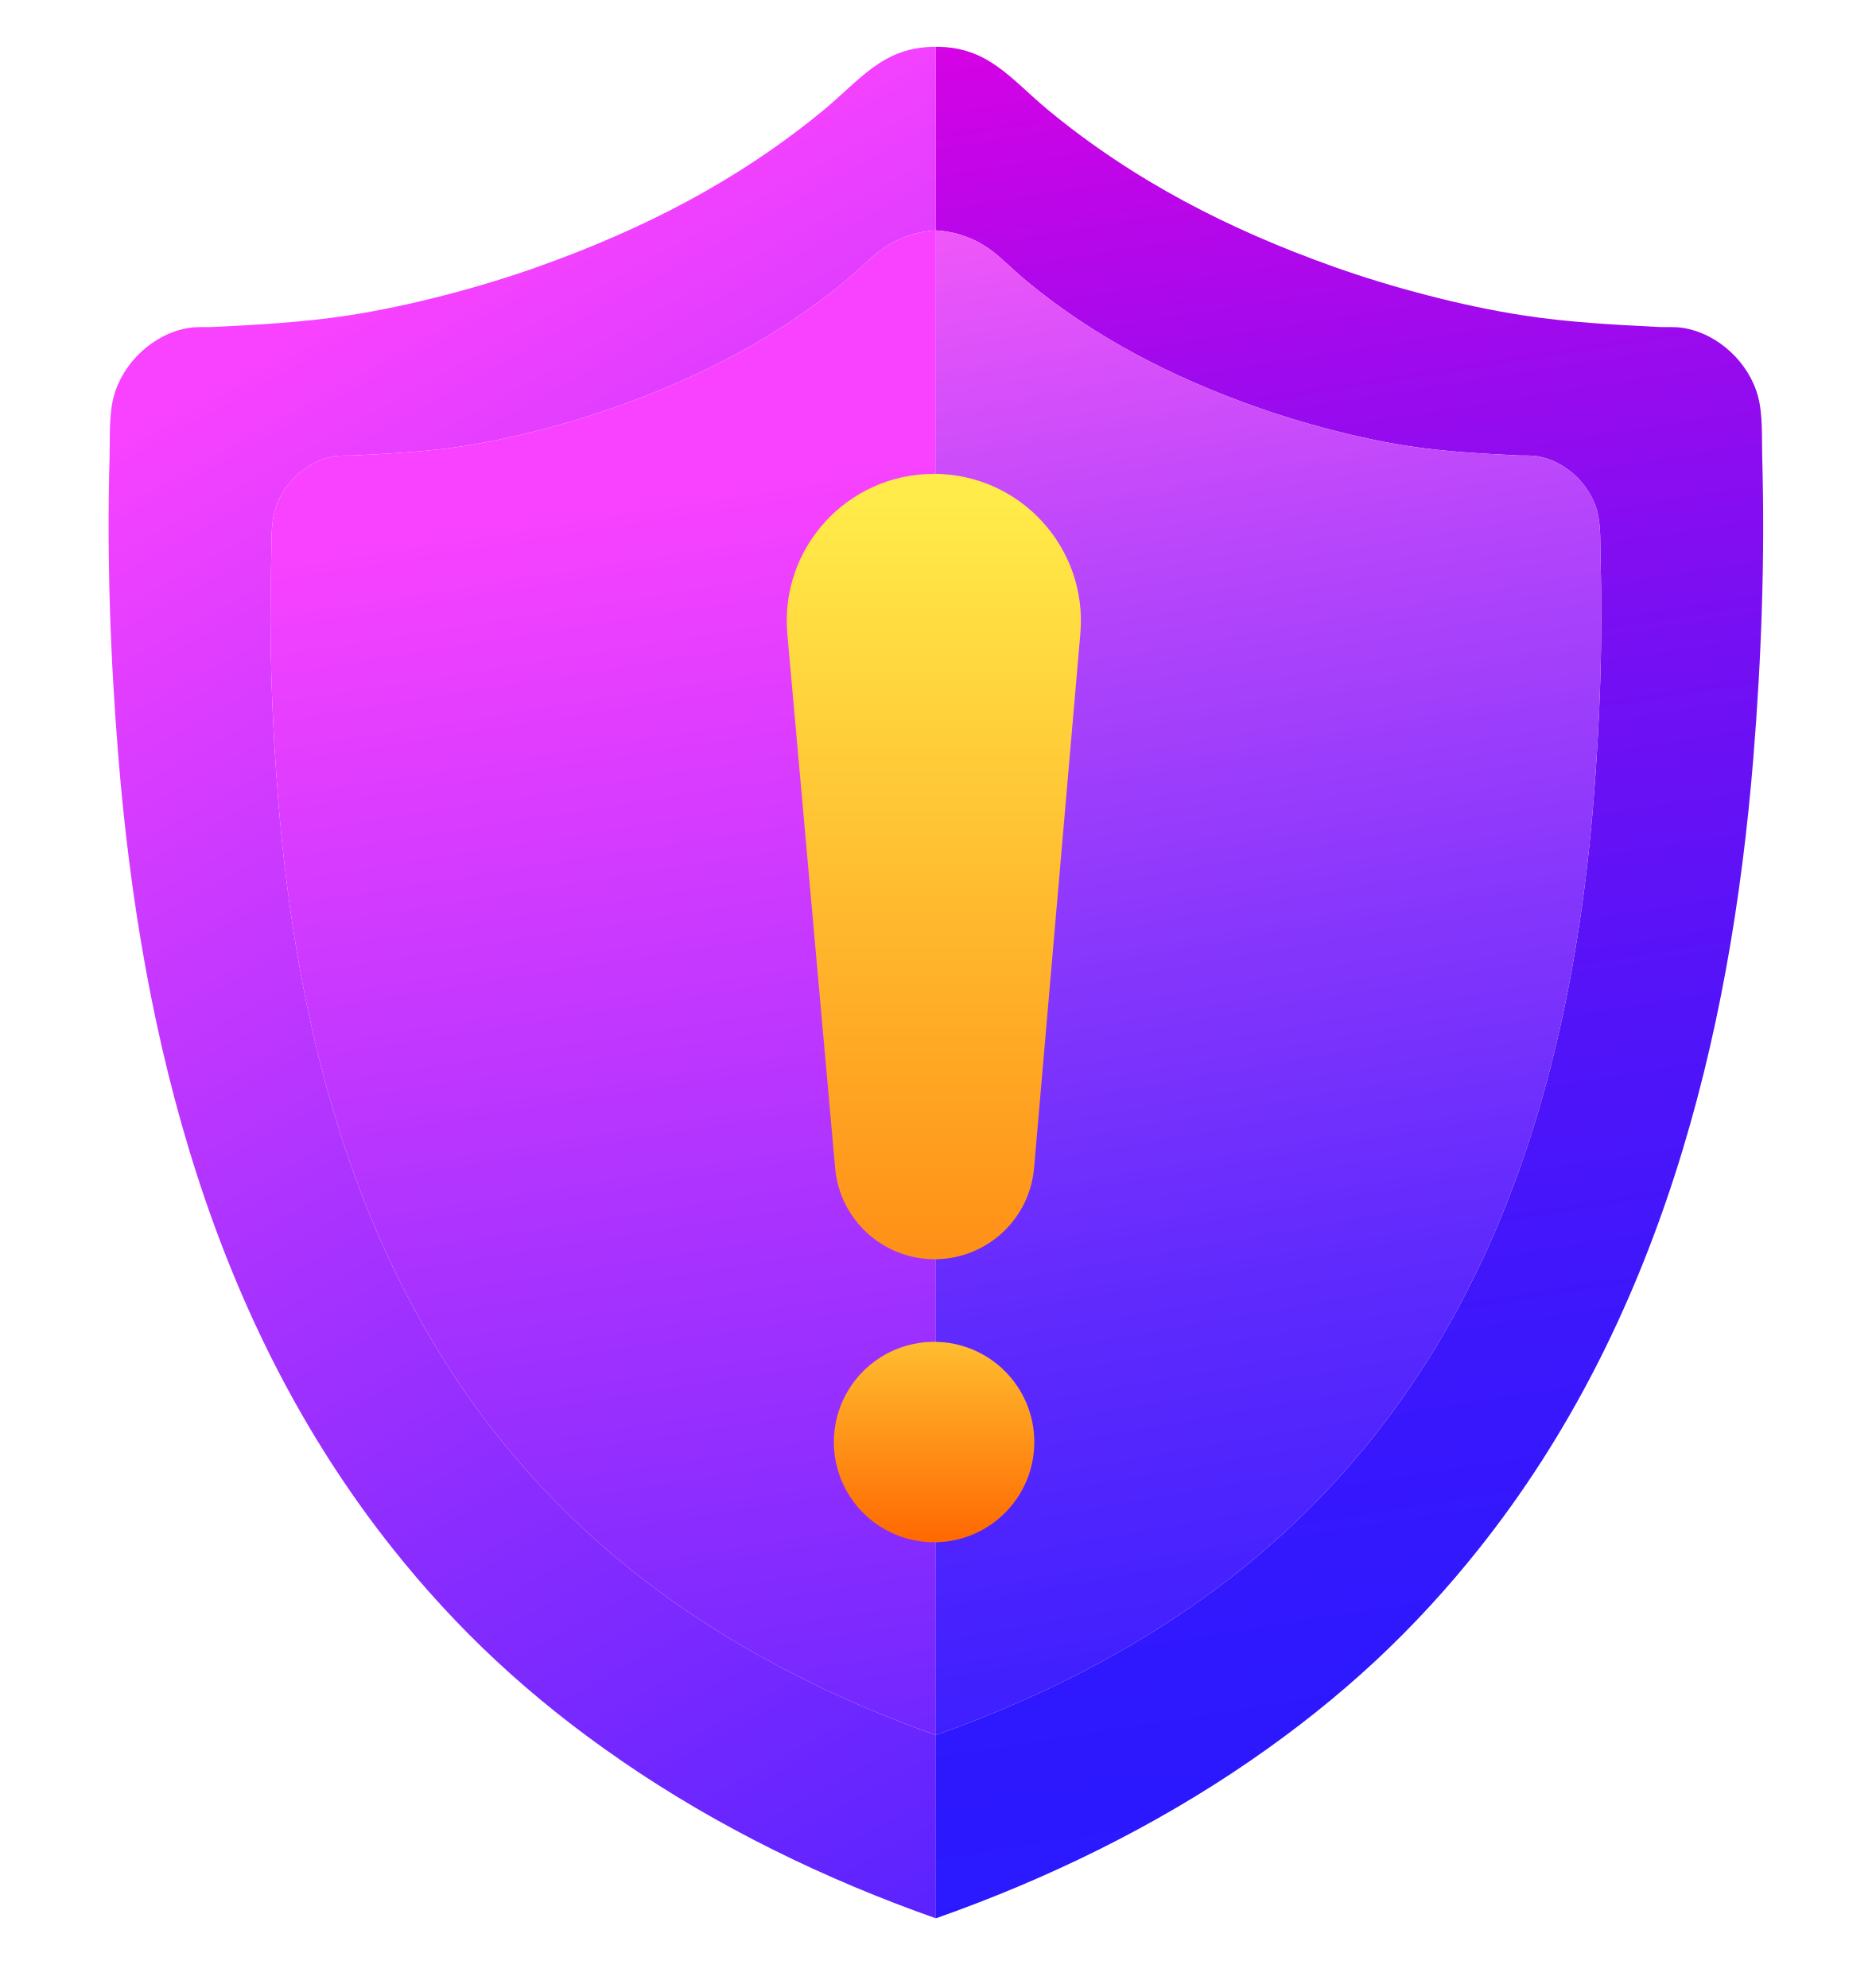
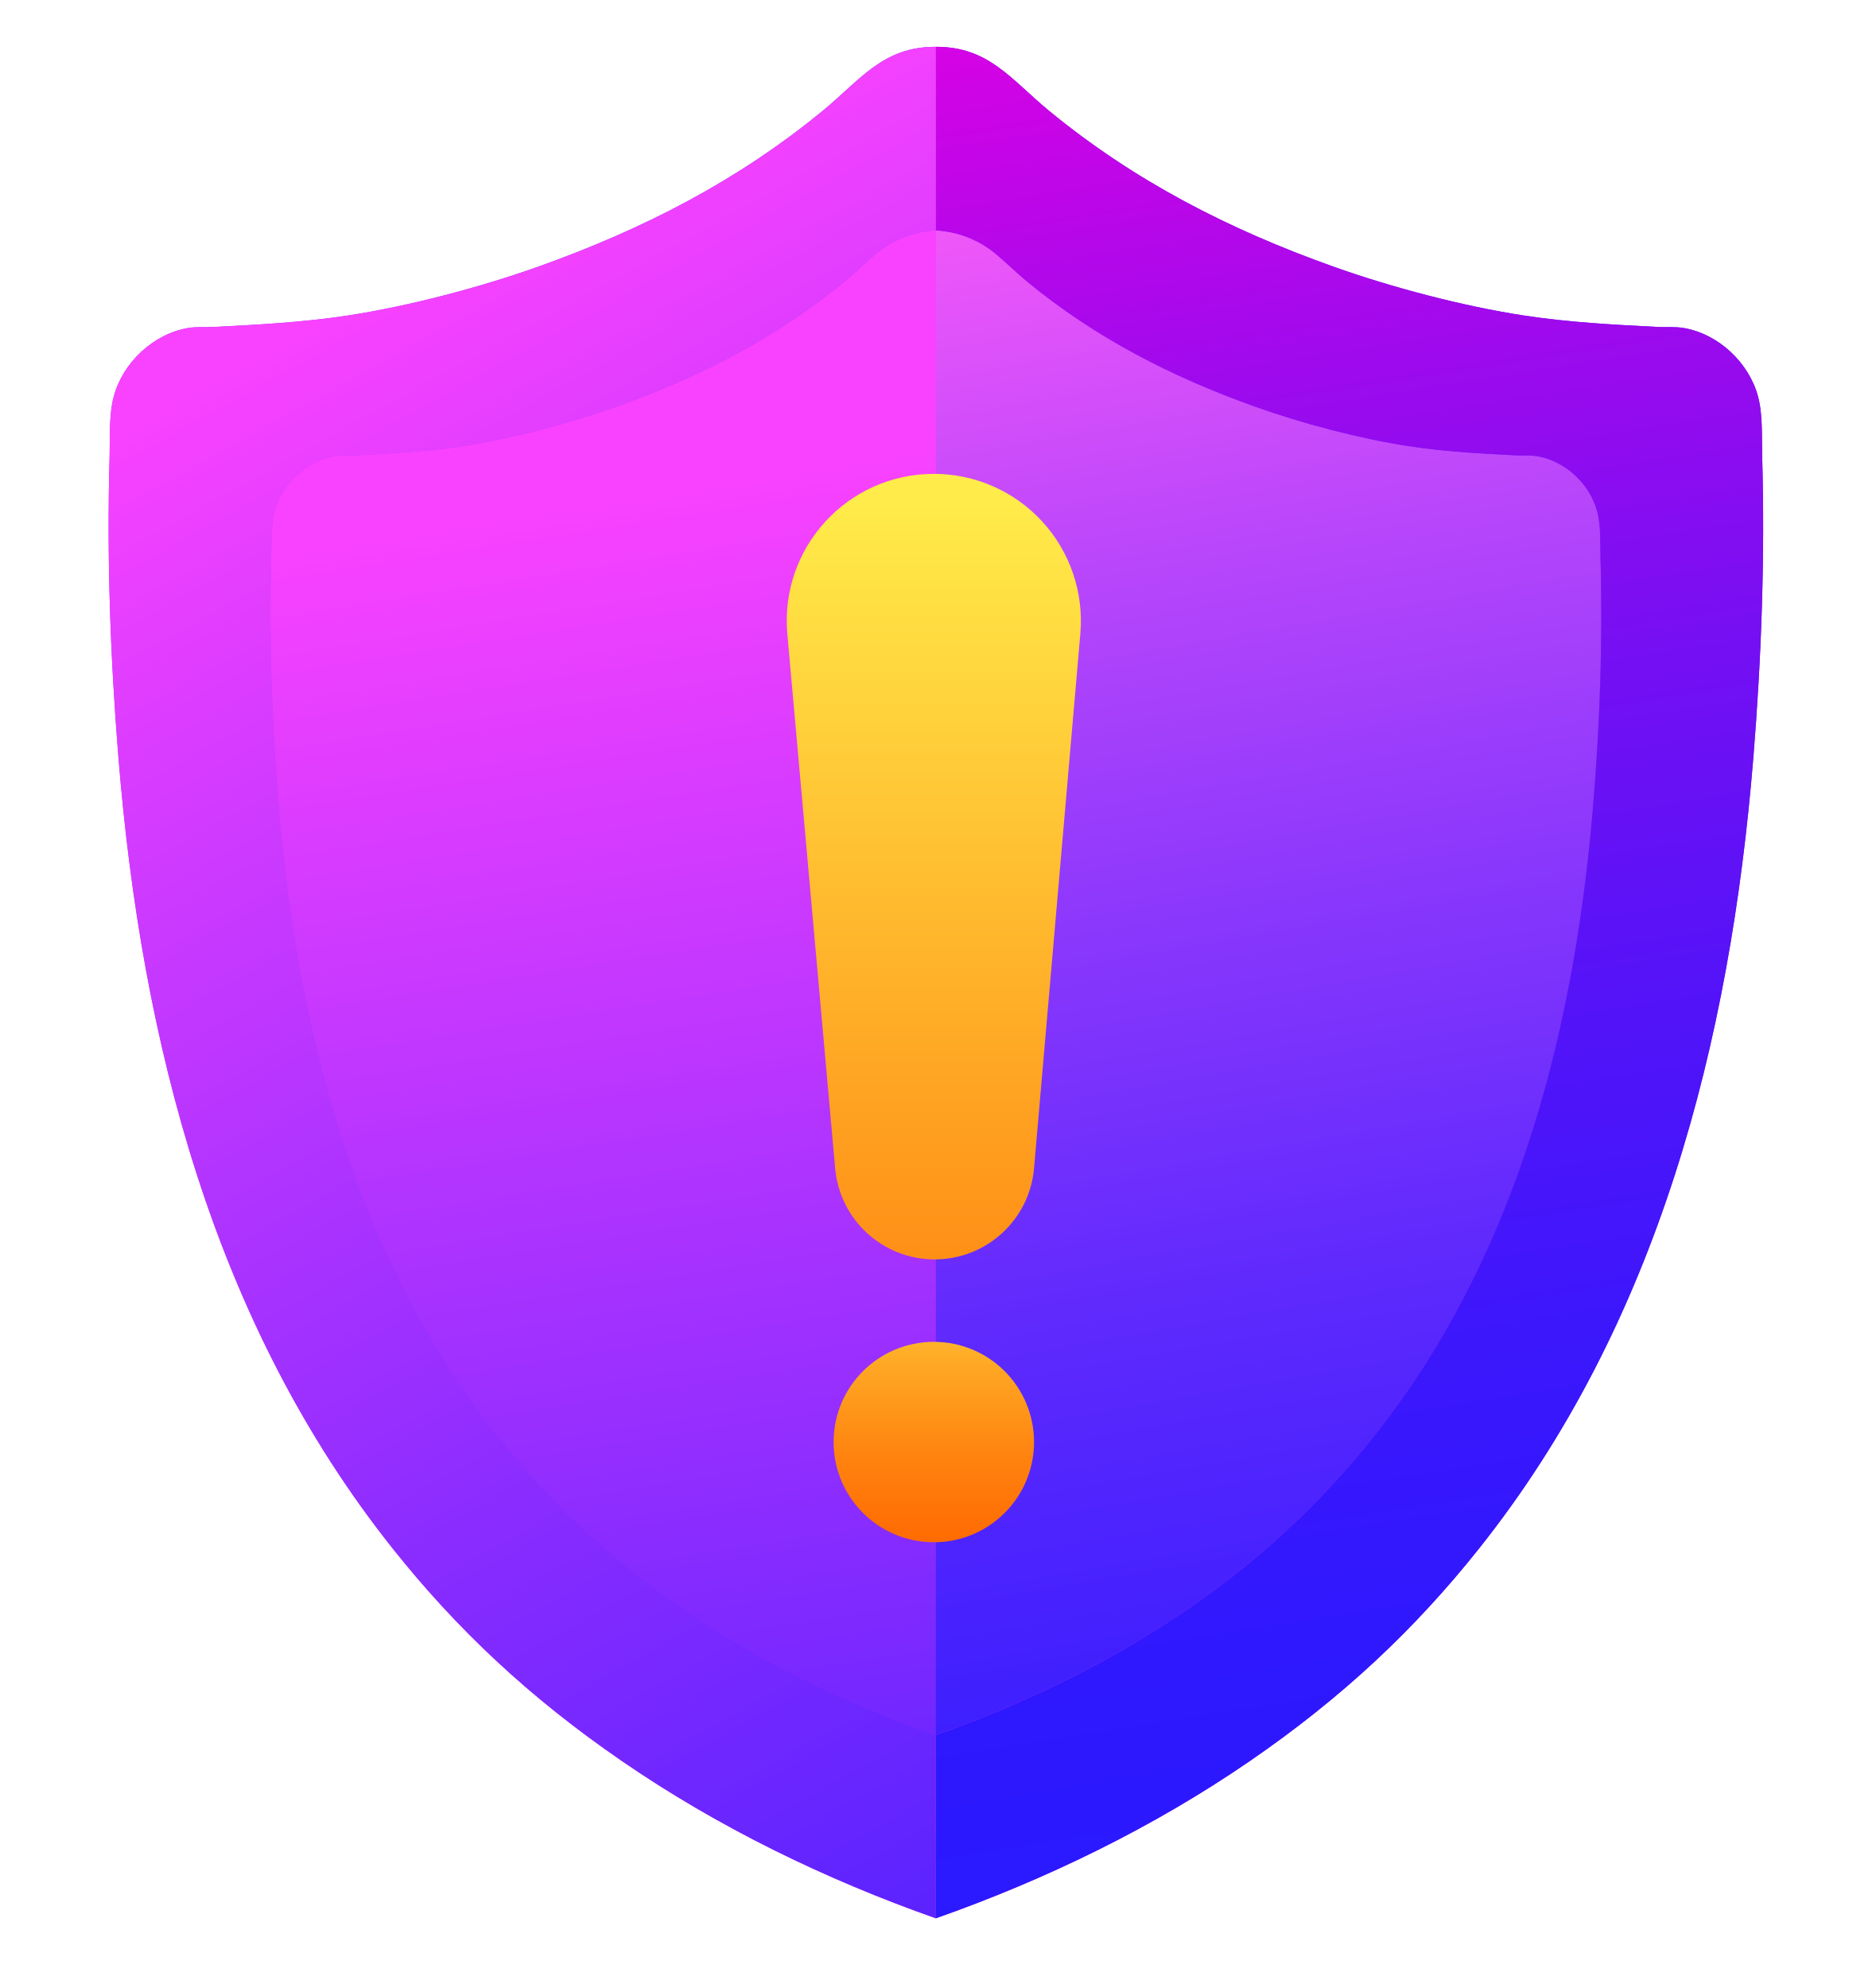
<svg xmlns="http://www.w3.org/2000/svg" width="100" height="106" fill="none">
-   <path fill="url(#a)" d="M49.898 12.284a5.454 5.454 0 0 1 3.164 1.228c.584.481 1.13 1.031 1.71 1.51 3.63 2.981 7.663 5.061 12.17 6.668 2.49.888 5.536 1.693 8.15 2.095 1.92.296 3.873.4 5.806.497.383.02.705-.02 1.095.048 1.482.263 2.776 1.486 3.164 2.931.21.784.156 1.75.178 2.565.122 4.31-.03 8.626-.378 12.914-1.435 17.637-7.124 33.09-21.597 43.032-4.096 2.814-8.773 5.09-13.462 6.74v9.772c5.876-2.068 11.597-4.85 16.727-8.375 4.962-3.408 8.817-7.048 12.221-11.324 9.572-12.024 13.406-27.05 14.638-42.194.433-5.334.622-10.7.47-16.062-.028-1.013.04-2.214-.222-3.189-.482-1.798-2.09-3.318-3.934-3.646-.485-.086-.886-.035-1.362-.059-2.404-.12-4.834-.25-7.222-.618-3.25-.5-7.04-1.5-10.137-2.606-5.596-1.996-10.615-4.58-15.133-8.293-2.035-1.672-3.218-3.432-6.046-3.422v9.788Z" />
-   <path fill="url(#b)" d="M49.899 12.285a5.454 5.454 0 0 0-3.164 1.228c-.584.481-1.128 1.031-1.71 1.51-3.63 2.981-7.663 5.061-12.168 6.668-2.49.888-5.537 1.693-8.151 2.095-1.92.296-3.873.4-5.807.497-.383.02-.704-.02-1.095.048-1.482.263-2.775 1.486-3.163 2.931-.21.784-.156 1.75-.18 2.565-.12 4.31.03 8.626.38 12.914 1.434 17.637 7.123 33.09 21.596 43.032 4.097 2.814 8.773 5.09 13.462 6.74v9.772c-5.876-2.068-11.597-4.85-16.726-8.375-4.962-3.408-8.817-7.048-12.222-11.324C11.38 70.561 7.546 55.536 6.314 40.391c-.434-5.334-.623-10.7-.471-16.062.028-1.013-.04-2.214.222-3.189.483-1.798 2.091-3.318 3.934-3.646.486-.086.886-.035 1.362-.059 2.405-.12 4.835-.25 7.222-.618 3.25-.5 7.04-1.5 10.137-2.606 5.596-1.996 10.615-4.58 15.133-8.293 2.036-1.672 3.218-3.432 6.046-3.422v9.789Z" />
-   <path fill="url(#c)" d="M49.898 92.512c-4.689-1.649-9.365-3.925-13.462-6.739C21.963 75.831 16.275 60.38 14.84 42.741c-.348-4.288-.5-8.604-.379-12.914.023-.815-.03-1.78.18-2.564.387-1.446 1.68-2.669 3.163-2.932.39-.069.712-.028 1.095-.047 1.933-.098 3.887-.202 5.806-.497 2.614-.403 5.66-1.208 8.151-2.096 4.506-1.607 8.539-3.686 12.168-6.668.582-.478 1.127-1.029 1.71-1.51a5.453 5.453 0 0 1 3.164-1.228v80.227Z" />
-   <path fill="url(#d)" d="M49.898 12.285a5.454 5.454 0 0 1 3.164 1.23c.584.48 1.128 1.03 1.71 1.508 3.63 2.982 7.663 5.061 12.17 6.668 2.49.888 5.536 1.693 8.15 2.096 1.92.295 3.873.4 5.806.497.383.02.705-.022 1.095.047 1.482.264 2.776 1.486 3.164 2.932.21.783.156 1.75.178 2.564.122 4.31-.03 8.626-.378 12.914-1.435 17.638-7.124 33.09-21.597 43.032-4.096 2.814-8.773 5.09-13.462 6.74V12.284Z" />
-   <path fill="url(#e)" d="M41.977 33.807c-.41-4.59 3.203-8.541 7.81-8.541 4.598 0 8.21 3.937 7.813 8.517l-2.467 28.494a5.323 5.323 0 0 1-10.605.015l-2.55-28.485Z" />
-   <path fill="url(#f)" d="M49.802 82.233a5.343 5.343 0 1 0 0-10.686 5.343 5.343 0 0 0 0 10.686Z" />
+   <path fill="url(#a)" d="M93.954 24.33c-.028-1.014.04-2.215-.222-3.19-.482-1.798-2.09-3.318-3.934-3.646-.485-.086-.886-.035-1.362-.059-2.404-.12-4.834-.25-7.222-.618-3.25-.5-7.04-1.5-10.137-2.606-5.596-1.996-10.615-4.58-15.133-8.293-2.035-1.672-3.218-3.43-6.045-3.422-2.828-.01-4.01 1.75-6.046 3.421-4.518 3.713-9.537 6.297-15.133 8.293-3.097 1.105-6.887 2.106-10.137 2.606-2.387.368-4.817.497-7.222.618-.476.024-.876-.027-1.362.06-1.843.327-3.451 1.847-3.934 3.645-.262.975-.194 2.176-.222 3.19-.152 5.361.037 10.727.471 16.061C7.546 55.535 11.38 70.56 20.95 82.585c3.405 4.276 7.26 7.916 12.222 11.324 5.129 3.524 10.849 6.307 16.725 8.375 5.876-2.068 11.596-4.85 16.726-8.375 4.962-3.408 8.817-7.048 12.22-11.324 9.573-12.024 13.407-27.05 14.639-42.194.433-5.334.623-10.7.47-16.062Z" />
+   <path fill="url(#b)" d="M85.335 29.827c-.022-.815.032-1.78-.178-2.564-.388-1.446-1.682-2.668-3.164-2.932-.39-.069-.712-.028-1.095-.047-1.933-.098-3.887-.202-5.807-.497-2.613-.403-5.66-1.208-8.15-2.096-4.506-1.607-8.539-3.686-12.169-6.668-.582-.479-1.126-1.029-1.71-1.509a5.453 5.453 0 0 0-3.164-1.229 5.455 5.455 0 0 0-3.164 1.228c-.583.481-1.128 1.032-1.71 1.51-3.629 2.982-7.662 5.061-12.168 6.668-2.491.888-5.537 1.693-8.151 2.096-1.919.295-3.873.4-5.806.497-.383.02-.705-.022-1.095.047-1.483.263-2.776 1.486-3.163 2.932-.21.784-.157 1.75-.18 2.564-.121 4.31.031 8.626.379 12.914 1.435 17.64 7.123 33.09 21.596 43.032 4.097 2.814 8.773 5.09 13.462 6.74 4.689-1.65 9.366-3.926 13.462-6.74 14.473-9.942 20.162-25.394 21.597-43.032.348-4.288.5-8.604.378-12.914Z" />
+   <path fill="url(#c)" d="M49.898 92.512c-4.689-1.649-9.365-3.925-13.462-6.739C21.963 75.831 16.275 60.38 14.84 42.741c-.348-4.288-.5-8.604-.379-12.914.023-.815-.03-1.78.18-2.564.387-1.446 1.68-2.669 3.163-2.932.39-.069.712-.028 1.095-.047 1.933-.098 3.887-.202 5.806-.497 2.614-.403 5.66-1.208 8.151-2.096 4.506-1.607 8.539-3.686 12.168-6.668.582-.478 1.127-1.029 1.71-1.51a5.455 5.455 0 0 1 3.164-1.228v80.227Z" />
+   <path fill="url(#d)" d="M41.977 33.807c-.41-4.59 3.203-8.541 7.81-8.541a7.837 7.837 0 0 1 7.813 8.517l-2.467 28.494a5.322 5.322 0 0 1-10.605.015l-2.55-28.485Z" />
+   <path fill="url(#e)" d="M49.788 82.233a5.343 5.343 0 1 0 0-10.686 5.343 5.343 0 0 0 0 10.686Z" />
+   <path fill="url(#f)" d="M49.898 12.284a5.455 5.455 0 0 1 3.164 1.228c.584.481 1.13 1.031 1.71 1.51 3.63 2.981 7.663 5.061 12.17 6.668 2.49.888 5.536 1.693 8.15 2.095 1.92.296 3.873.4 5.806.497.383.02.705-.02 1.095.048 1.482.263 2.776 1.486 3.164 2.931.21.784.156 1.75.178 2.565.122 4.31-.03 8.626-.378 12.914-1.435 17.637-7.124 33.09-21.597 43.032-4.096 2.814-8.773 5.09-13.462 6.74v9.772c5.876-2.068 11.597-4.85 16.727-8.375 4.962-3.408 8.817-7.048 12.221-11.324 9.572-12.024 13.406-27.05 14.638-42.194.433-5.334.622-10.7.47-16.062-.028-1.013.04-2.214-.222-3.189-.482-1.798-2.09-3.318-3.934-3.646-.485-.086-.886-.035-1.362-.059-2.404-.12-4.834-.25-7.222-.618-3.25-.5-7.04-1.5-10.137-2.606-5.596-1.996-10.615-4.58-15.133-8.293-2.035-1.672-3.218-3.432-6.046-3.422v9.788Z" />
+   <path fill="url(#g)" d="M49.899 12.285a5.455 5.455 0 0 0-3.164 1.228c-.584.481-1.128 1.031-1.71 1.51-3.63 2.981-7.663 5.061-12.168 6.668-2.49.888-5.537 1.693-8.151 2.095-1.92.296-3.873.4-5.807.497-.383.02-.704-.02-1.095.048-1.482.263-2.775 1.486-3.163 2.931-.21.784-.156 1.75-.18 2.565-.12 4.31.03 8.626.38 12.914 1.434 17.637 7.123 33.09 21.596 43.032 4.097 2.814 8.773 5.09 13.462 6.74v9.772c-5.876-2.068-11.597-4.85-16.726-8.375-4.962-3.408-8.817-7.048-12.222-11.324C11.38 70.561 7.546 55.536 6.314 40.391c-.434-5.334-.623-10.7-.471-16.062.028-1.013-.04-2.214.222-3.189.483-1.798 2.091-3.318 3.934-3.646.486-.086.886-.035 1.362-.059 2.405-.12 4.835-.25 7.222-.618 3.25-.5 7.04-1.5 10.137-2.606 5.596-1.996 10.615-4.58 15.133-8.293 2.036-1.672 3.218-3.432 6.046-3.422v9.789Z" />
  <defs>
-     <linearGradient id="a" x1="61.046" x2="84.495" y1="-6.275" y2="141.586" gradientUnits="userSpaceOnUse">
+     <linearGradient id="a" x1="19.359" x2="89.191" y1="94.195" y2="-31.786" gradientUnits="userSpaceOnUse">
+       <stop offset=".067" stop-color="#F942FF" />
+       <stop offset=".217" stop-color="#D03AFF" />
+       <stop offset=".496" stop-color="#892CFF" />
+       <stop offset=".729" stop-color="#52F" />
+       <stop offset=".904" stop-color="#351BFF" />
+       <stop offset="1" stop-color="#2919FF" />
+     </linearGradient>
+     <linearGradient id="b" x1="44.94" x2="65.791" y1="7.486" y2="125.737" gradientUnits="userSpaceOnUse">
+       <stop offset=".046" stop-color="#F057F9" />
+       <stop offset=".209" stop-color="#B846FB" />
+       <stop offset=".381" stop-color="#8636FC" />
+       <stop offset=".542" stop-color="#5D29FD" />
+       <stop offset=".688" stop-color="#4120FE" />
+       <stop offset=".815" stop-color="#2F1BFF" />
+       <stop offset=".908" stop-color="#2919FF" />
+     </linearGradient>
+     <linearGradient id="c" x1="29.427" x2="48.287" y1="9.871" y2="128.79" gradientUnits="userSpaceOnUse">
+       <stop offset=".139" stop-color="#F942FF" />
+       <stop offset="1" stop-color="#2919FF" />
+     </linearGradient>
+     <linearGradient id="d" x1="49.787" x2="49.787" y1="17.987" y2="95.455" gradientUnits="userSpaceOnUse">
+       <stop offset=".114" stop-color="#FFEB49" />
+       <stop offset=".87" stop-color="#F60" />
+       <stop offset="1" stop-color="#FB2872" />
+     </linearGradient>
+     <linearGradient id="e" x1="49.788" x2="49.788" y1="65.666" y2="91.691" gradientUnits="userSpaceOnUse">
+       <stop stop-color="#FFEB49" />
+       <stop offset=".062" stop-color="#FFDA40" />
+       <stop offset=".272" stop-color="#FFA824" />
+       <stop offset=".456" stop-color="#FF8410" />
+       <stop offset=".605" stop-color="#FF6E04" />
+       <stop offset=".7" stop-color="#F60" />
+       <stop offset="1" stop-color="#FB2872" />
+     </linearGradient>
+     <linearGradient id="f" x1="61.046" x2="84.495" y1="-6.275" y2="141.586" gradientUnits="userSpaceOnUse">
      <stop stop-color="#EA00E1" />
      <stop offset=".052" stop-color="#D303E5" />
      <stop offset=".177" stop-color="#9F0AED" />
      <stop offset=".301" stop-color="#750FF3" />
      <stop offset=".42" stop-color="#5413F8" />
      <stop offset=".534" stop-color="#3C17FC" />
      <stop offset=".639" stop-color="#2E18FE" />
      <stop offset=".729" stop-color="#2919FF" />
    </linearGradient>
-     <linearGradient id="b" x1="15.177" x2="84.217" y1="6.821" y2="131.373" gradientUnits="userSpaceOnUse">
+     <linearGradient id="g" x1="15.177" x2="84.217" y1="6.821" y2="131.373" gradientUnits="userSpaceOnUse">
      <stop offset=".067" stop-color="#F942FF" />
      <stop offset=".217" stop-color="#D03AFF" />
      <stop offset=".496" stop-color="#892CFF" />
      <stop offset=".729" stop-color="#52F" />
      <stop offset=".904" stop-color="#351BFF" />
      <stop offset="1" stop-color="#2919FF" />
    </linearGradient>
-     <linearGradient id="c" x1="29.427" x2="48.287" y1="9.871" y2="128.79" gradientUnits="userSpaceOnUse">
-       <stop offset=".139" stop-color="#F942FF" />
-       <stop offset="1" stop-color="#2919FF" />
-     </linearGradient>
-     <linearGradient id="d" x1="57.899" x2="78.74" y1="5.244" y2="123.436" gradientUnits="userSpaceOnUse">
-       <stop offset=".046" stop-color="#F057F9" />
-       <stop offset=".209" stop-color="#B846FB" />
-       <stop offset=".381" stop-color="#8636FC" />
-       <stop offset=".542" stop-color="#5D29FD" />
-       <stop offset=".688" stop-color="#4120FE" />
-       <stop offset=".815" stop-color="#2F1BFF" />
-       <stop offset=".908" stop-color="#2919FF" />
-     </linearGradient>
-     <linearGradient id="e" x1="49.746" x2="49.746" y1="17.987" y2="95.455" gradientUnits="userSpaceOnUse">
-       <stop offset=".114" stop-color="#FFEB49" />
-       <stop offset=".87" stop-color="#F60" />
-       <stop offset="1" stop-color="#FB2872" />
-     </linearGradient>
-     <linearGradient id="f" x1="49.784" x2="49.784" y1="65.666" y2="91.691" gradientUnits="userSpaceOnUse">
-       <stop stop-color="#FFEB49" />
-       <stop offset=".647" stop-color="#F60" />
-       <stop offset="1" stop-color="#FB2872" />
-     </linearGradient>
  </defs>
</svg>
